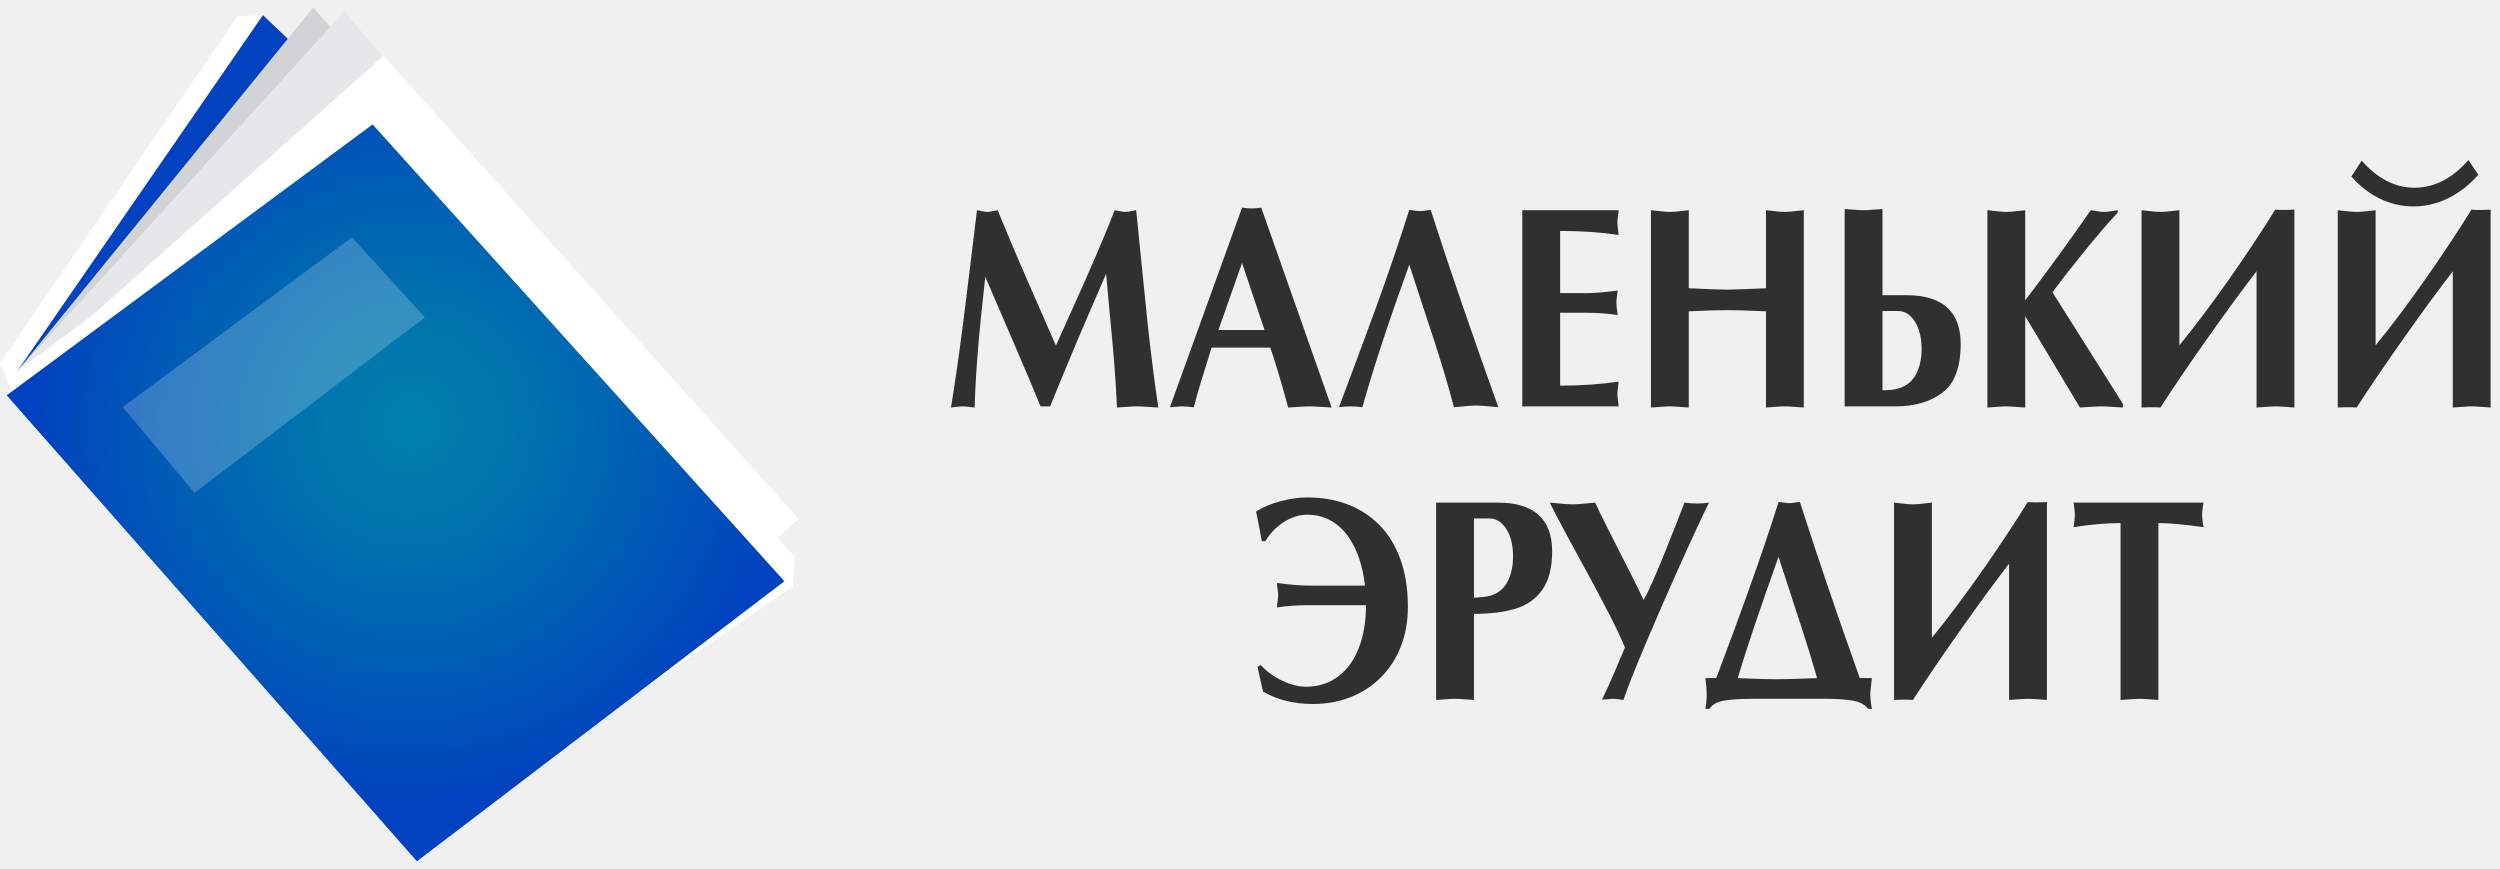
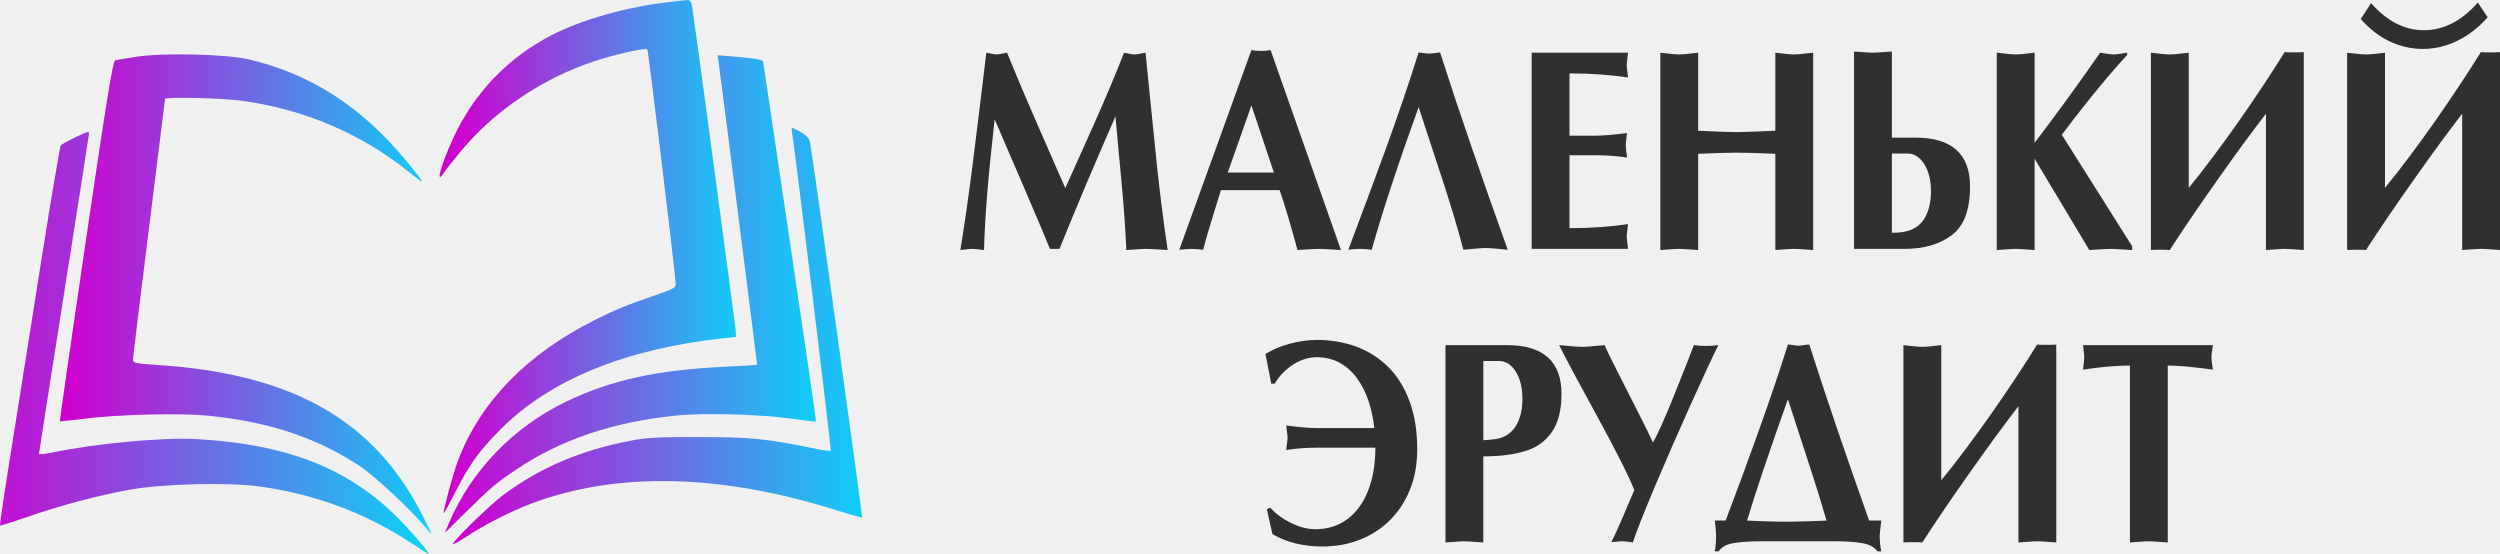
- <svg xmlns="http://www.w3.org/2000/svg" width="164" height="57" viewBox="0 0 164 57" fill="none">
-   <path d="M45.254 30.966L26.358 55.01L0 23.823L15.567 1.084L17.248 0.992L45.254 30.966Z" fill="white" />
-   <path d="M48.399 30.688L28.038 54.919L1.129 24.35L17.248 0.992L48.399 30.688Z" fill="url(#paint0_radial_20_28)" />
-   <path d="M49.612 33.18L28.038 54.919L1.129 24.35L20.541 0.5L49.612 33.18Z" fill="#D1D3D4" />
-   <path d="M50.768 33.364L28.038 54.919L1.129 24.35L22.584 0.752L50.768 33.364Z" fill="#E6E7E8" />
-   <path d="M52.385 34.05L27.349 56.263L0.44 25.695L25.158 3.662L52.385 34.05Z" fill="white" />
-   <path d="M28.038 54.919L26.35 55.03L0.15 23.837L1.129 24.35L21.427 9.384L28.038 54.919Z" fill="white" />
-   <path d="M52.147 36.548L52.02 38.465L28.038 54.919L1.129 24.35L25.131 6.579L52.147 36.548Z" fill="white" />
-   <path d="M0 23.823L1.002 26.268L2.149 26.833L2.76 25.324" fill="white" />
-   <path d="M51.457 38.129L27.349 56.5L0.44 25.932L24.442 8.161L51.457 38.129Z" fill="url(#paint1_radial_20_28)" />
-   <g style="mix-blend-mode:screen" opacity="0.21">
-     <path d="M27.87 20.819L12.763 32.33L8.049 26.704L23.088 15.568L27.87 20.819Z" fill="white" />
+ <svg xmlns="http://www.w3.org/2000/svg" xmlns:xlink="http://www.w3.org/1999/xlink" id="_Слой_1" data-name="Слой 1" viewBox="0 0 164 36.334">
+   <defs>
+     <style>
+       .cls-1 {
+         fill: url(#_Безымянный_градиент_5-5);
+       }
+ 
+       .cls-2 {
+         fill: #303030;
+       }
+ 
+       .cls-3 {
+         clip-path: url(#clippath-1);
+       }
+ 
+       .cls-4 {
+         fill: url(#_Безымянный_градиент_5-4);
+       }
+ 
+       .cls-5 {
+         fill: url(#_Безымянный_градиент_5-3);
+       }
+ 
+       .cls-6 {
+         clip-path: url(#clippath);
+       }
+ 
+       .cls-7 {
+         fill: none;
+       }
+ 
+       .cls-8 {
+         fill: url(#_Безымянный_градиент_5);
+       }
+ 
+       .cls-9 {
+         fill: url(#_Безымянный_градиент_5-2);
+       }
+     </style>
+     <clipPath id="clippath">
+       <rect class="cls-7" x="63" y=".167" width="101" height="36" />
+     </clipPath>
+     <clipPath id="clippath-1">
+       <rect class="cls-7" x="0" width="56.556" height="36.334" />
+     </clipPath>
+     <linearGradient id="_Безымянный_градиент_5" data-name="Безымянный градиент 5" x1="-449.198" y1="313.603" x2="-449.137" y2="313.603" gradientTransform="translate(142144.681 99233.462) scale(316.377 -316.377)" gradientUnits="userSpaceOnUse">
+       <stop offset="0" stop-color="#ce02cf" />
+       <stop offset="1" stop-color="#0ed0f8" />
+     </linearGradient>
+     <linearGradient id="_Безымянный_градиент_5-2" data-name="Безымянный градиент 5" x1="-448.198" y1="313.71" x2="-448.137" y2="313.71" gradientTransform="translate(177556.728 124294.926) scale(396.148 -396.148)" xlink:href="#_Безымянный_градиент_5" />
+     <linearGradient id="_Безымянный_градиент_5-3" data-name="Безымянный градиент 5" x1="-449.172" y1="313.711" x2="-449.11" y2="313.711" gradientTransform="translate(177866.014 124224.045) scale(395.922 -395.922)" xlink:href="#_Безымянный_градиент_5" />
+     <linearGradient id="_Безымянный_градиент_5-4" data-name="Безымянный градиент 5" x1="-449.175" y1="313.803" x2="-449.113" y2="313.803" gradientTransform="translate(196080.481 136987.09) scale(436.469 -436.469)" xlink:href="#_Безымянный_градиент_5" />
+     <linearGradient id="_Безымянный_градиент_5-5" data-name="Безымянный градиент 5" x1="-448.175" y1="313.812" x2="-448.113" y2="313.812" gradientTransform="translate(204983.554 143551.954) scale(457.374 -457.374)" xlink:href="#_Безымянный_градиент_5" />
+   </defs>
+   <g class="cls-6">
+     <path class="cls-2" d="m142.205,35.585c-.138-.006-.347-.022-.626-.044-.281-.022-.485-.032-.615-.032-.135,0-.342.01-.617.032-.279.022-.486.038-.624.044v-11.604c-.904,0-1.93.088-3.077.268.055-.447.08-.718.08-.813,0-.091-.025-.356-.08-.797h8.521c-.016.116-.03.217-.047.299-.013.085-.027.173-.035.268-.009.094-.014.17-.014.23s.005.139.014.236c.008.098.022.189.035.274.017.085.031.186.047.302-1.299-.18-2.286-.268-2.962-.268v11.604Zm-17.34-12.945c.182.019.344.038.482.053.138.019.276.032.414.044.138.009.251.016.342.016s.209-.006.353-.016c.14-.013.281-.025.414-.044.135-.016.295-.035.477-.053v8.863c.504-.611,1.045-1.301,1.621-2.073.577-.769,1.125-1.531,1.652-2.277.524-.75,1.059-1.531,1.597-2.343.54-.813,1.015-1.55,1.417-2.208.111.013.287.019.53.019.331,0,.573-.006.728-.019v12.983c-.133-.006-.337-.022-.618-.044-.279-.022-.491-.032-.64-.032-.129,0-.331.01-.606.032-.274.022-.48.038-.618.044v-8.939c-.485.63-.974,1.282-1.467,1.953-.494.674-1.057,1.458-1.691,2.356-.634.894-1.213,1.729-1.737,2.501-.524.769-.993,1.481-1.412,2.129-.122-.013-.292-.019-.513-.019-.317,0-.557.006-.725.019v-12.945h0Zm-5.047,11.512c-.317-1.112-.676-2.274-1.073-3.484-.397-1.209-.882-2.702-1.459-4.476-1.243,3.493-2.137,6.145-2.677,7.959.253.009.631.025,1.133.044.502.019.954.028,1.362.028.442,0,.935-.009,1.481-.028.549-.019.96-.035,1.233-.044Zm-6.616-.003c.48-1.273.861-2.293,1.145-3.062.284-.765.615-1.676.992-2.731.378-1.052.734-2.076,1.068-3.065.336-.992.628-1.887.88-2.69.096,0,.218.013.364.038.143.025.253.038.331.038.085,0,.201-.013.35-.038.149-.025.267-.038.358-.038,1.092,3.417,2.4,7.267,3.925,11.547h.794c-.066.595-.102.929-.102,1.001,0,.312.036.652.102,1.018h-.251c-.199-.277-.535-.46-1.009-.539-.475-.079-1.04-.12-1.699-.12h-4.884c-.742,0-1.346.038-1.815.113-.471.076-.808.258-1.012.545h-.251c.058-.28.086-.621.086-1.018,0-.258-.028-.592-.086-1.001h.714Zm-5.99-2.003c-.223-.545-.551-1.247-.992-2.11-.442-.863-.908-1.745-1.401-2.646-.494-.904-.979-1.799-1.462-2.69-.48-.891-.839-1.578-1.076-2.06.221.019.411.035.566.05.157.016.32.031.494.044.17.013.314.019.427.019.11,0,.248-.006.414-.016.165-.013.331-.025.499-.044.165-.016.358-.035.579-.054.13.302.414.888.855,1.758.438.873.893,1.761,1.357,2.674.466.91.786,1.562.962,1.956.155-.265.345-.652.571-1.159.226-.507.48-1.109.761-1.802.281-.693.549-1.364.8-2.006.248-.646.433-1.118.552-1.421.267.038.537.057.813.057.248,0,.51-.019.792-.057-.447.907-1.071,2.249-1.87,4.025-.797,1.773-1.556,3.509-2.273,5.203-.717,1.698-1.205,2.936-1.467,3.717-.049-.006-.157-.022-.319-.044-.163-.022-.287-.032-.376-.032-.082,0-.206.009-.369.028-.166.019-.279.029-.342.029.209-.419.469-.992.78-1.717.315-.727.555-1.294.725-1.704h0Zm-9.906-3.269c.486-.025.849-.069,1.089-.132.507-.158.88-.469,1.117-.929.24-.46.359-1.005.359-1.638,0-.74-.146-1.342-.441-1.805-.295-.463-.662-.693-1.098-.693h-1.026v5.197Zm0,6.709c-.143-.006-.35-.022-.623-.044-.273-.022-.48-.032-.62-.032s-.35.01-.621.032c-.273.022-.477.038-.618.044v-12.945h4.073c1.161,0,2.04.268,2.639.8.598.536.899,1.333.899,2.394,0,1.068-.213,1.906-.635,2.51-.424.605-1.009,1.024-1.756,1.25-.747.227-1.66.343-2.739.343v5.647h0Zm-10.888-6.218c-.717,0-1.398.05-2.035.151,0-.091.014-.227.041-.41.025-.18.039-.315.039-.406,0-.079-.014-.208-.039-.39-.027-.18-.041-.315-.041-.4.885.114,1.564.17,2.035.17h3.737c-.066-.621-.193-1.209-.375-1.761-.185-.554-.43-1.046-.742-1.484-.312-.434-.689-.778-1.139-1.03-.45-.249-.96-.375-1.533-.375-.518,0-1.029.161-1.531.479-.502.321-.907.74-1.216,1.257h-.229c-.061-.306-.124-.643-.19-1.008-.069-.369-.13-.68-.19-.935.463-.293,1.001-.52,1.61-.68.612-.164,1.2-.246,1.762-.246.927,0,1.787.145,2.579.435.794.293,1.492.734,2.093,1.323.601.592,1.073,1.342,1.409,2.255.339.91.507,1.965.507,3.166,0,.954-.154,1.824-.463,2.605-.309.784-.744,1.458-1.31,2.022-.565.567-1.23.999-1.991,1.298-.761.299-1.583.447-2.46.447-1.252,0-2.344-.271-3.276-.813l-.364-1.628.218-.11c.378.413.841.753,1.39,1.017.549.268,1.073.4,1.572.4.814,0,1.517-.223,2.115-.674.596-.447,1.048-1.077,1.36-1.89.309-.809.463-1.739.463-2.784h-3.806ZM155.542.205c1.04,1.184,2.193,1.776,3.458,1.776,1.305,0,2.485-.605,3.544-1.814l.648.967c-.389.441-.816.819-1.282,1.134-.466.315-.949.548-1.448.706-.499.158-1.007.236-1.525.236-.742,0-1.462-.164-2.16-.488-.694-.328-1.334-.819-1.913-1.477l.678-1.039h0Zm-1.569,3.254c.182.019.345.038.483.054.138.016.275.032.413.041.138.013.251.016.342.016s.21-.003.353-.016c.141-.009.281-.025.414-.041.135-.016.295-.035.477-.054v8.86c.505-.611,1.045-1.301,1.622-2.073.576-.769,1.125-1.531,1.651-2.277.524-.75,1.059-1.531,1.597-2.343.541-.813,1.015-1.55,1.417-2.208.111.016.287.022.53.022.331,0,.574-.006.728-.022v12.983c-.132-.006-.336-.022-.618-.044-.278-.022-.491-.031-.64-.031-.129,0-.331.01-.606.031-.273.022-.48.038-.618.044V7.462c-.485.63-.973,1.282-1.467,1.953-.494.674-1.056,1.458-1.691,2.356-.634.894-1.213,1.729-1.737,2.501-.524.769-.993,1.48-1.412,2.129-.121-.013-.292-.019-.513-.019-.317,0-.557.006-.725.019V3.459h0Zm-12.873-.003c.182.019.344.038.482.054.138.019.276.031.414.044.138.01.251.016.342.016s.21-.006.353-.016c.141-.013.281-.025.414-.044.135-.016.295-.035.477-.054v8.863c.504-.611,1.045-1.301,1.621-2.073.577-.769,1.126-1.531,1.652-2.277.524-.75,1.059-1.531,1.597-2.343.541-.813,1.015-1.55,1.417-2.208.111.013.287.019.53.019.331,0,.574-.006.728-.019v12.983c-.132-.006-.336-.022-.618-.044-.278-.022-.491-.031-.64-.031-.129,0-.331.01-.606.031-.273.022-.48.038-.618.044V7.462c-.485.63-.973,1.282-1.467,1.953-.494.674-1.056,1.458-1.691,2.356-.634.894-1.213,1.729-1.737,2.501-.524.769-.993,1.48-1.412,2.129-.121-.013-.292-.019-.513-.019-.317,0-.557.006-.725.019V3.456Zm-10.113,0c.052.003.229.022.538.06.306.035.54.054.7.054.091,0,.21-.006.353-.016.141-.013.281-.025.414-.044.135-.016.295-.035.477-.054v5.915c1.464-1.921,2.898-3.893,4.302-5.915.124.019.234.038.328.054.097.019.196.031.303.044.105.01.191.016.262.016.108,0,.273-.019.499-.054.227-.038.354-.057.378-.06v.148c-.755.822-1.544,1.745-2.368,2.769-.822,1.024-1.462,1.849-1.917,2.469l4.616,7.314v.246c-.146-.006-.383-.022-.714-.044-.333-.022-.562-.031-.692-.031-.146,0-.383.01-.714.031-.329.022-.56.038-.695.044l-3.588-5.991v5.991c-.143-.006-.35-.022-.623-.044-.273-.022-.48-.031-.621-.031-.132,0-.336.01-.606.031-.271.022-.48.038-.632.044V3.456Zm-6.881,11.815c.458,0,.822-.047,1.09-.135.507-.161.88-.469,1.117-.929.24-.46.358-1.008.358-1.641,0-.737-.146-1.339-.441-1.802-.295-.463-.662-.693-1.098-.693h-1.026v5.2Zm0-6.24h1.589c1.161,0,2.041.268,2.642.8.598.536.899,1.332.899,2.394,0,1.534-.4,2.602-1.197,3.2-.797.601-1.826.901-3.086.901h-3.328V3.38c.14.006.336.019.59.041.256.022.471.035.648.035.176,0,.391-.013.645-.035.257-.022.455-.035.599-.041v5.651h0Zm-15.189-5.575c.182.019.344.038.482.054.138.019.276.031.414.044.138.01.251.016.342.016s.21-.006.353-.016c.141-.013.281-.025.414-.044.135-.016.295-.035.477-.054v5.121c1.373.063,2.217.091,2.528.091.254,0,1.098-.028,2.535-.091V3.456c.182.019.342.038.474.054.135.019.27.031.408.044.141.01.254.016.342.016.1,0,.224-.006.37-.019.149-.013.286-.028.416-.044.133-.016.29-.032.472-.05v12.945c-.133-.006-.337-.022-.618-.044-.278-.022-.491-.031-.64-.031-.129,0-.331.01-.607.031-.273.022-.479.038-.617.044v-6.312c-1.148-.051-1.991-.076-2.535-.076-.587,0-1.428.025-2.528.076v6.312c-.144-.006-.351-.022-.624-.044-.273-.022-.48-.031-.62-.031-.135,0-.342.01-.618.031-.273.022-.48.038-.62.044V3.456Zm-2.118,0c-.055.46-.086.731-.086.813,0,.079.031.35.086.813-1.164-.176-2.444-.265-3.839-.265v4.082h1.737c.466,0,1.145-.057,2.038-.17-.057.388-.085.652-.085.791,0,.129.028.403.085.816-.645-.101-1.323-.151-2.038-.151h-1.737v4.781c1.395,0,2.675-.088,3.839-.265-.055.463-.086.734-.086.813,0,.082.031.353.086.813h-6.321V3.456h6.321Zm-13.042.057c.044,0,.097-.003.16-.006.063-.006.127-.013.193-.022.063-.01.121-.019.171-.025.05-.01.113-.016.188-.022.369,1.146.7,2.158.99,3.033.292.873.656,1.953,1.1,3.241.441,1.288.789,2.29,1.045,3.008.254.718.687,1.94,1.302,3.663-.204-.019-.389-.038-.551-.054-.163-.019-.328-.031-.494-.041-.168-.013-.303-.019-.408-.019s-.243.006-.416.019c-.174.013-.339.028-.499.044-.157.016-.339.031-.543.05-.185-.712-.395-1.458-.629-2.239-.237-.784-.45-1.465-.64-2.047-.19-.583-.455-1.386-.794-2.413-.342-1.027-.632-1.912-.869-2.655-1.34,3.707-2.366,6.826-3.078,9.355-.262-.038-.521-.057-.778-.057s-.51.019-.758.057c.469-1.25.896-2.394,1.288-3.436.389-1.039.767-2.066,1.133-3.071.364-1.005.734-2.047,1.103-3.128.372-1.077.734-2.183,1.089-3.31.016,0,.113.013.29.038.176.025.312.038.406.038h0Zm-10.19,7.805l-1.473-4.403-1.553,4.403h3.025Zm-3.475,1.153c-.097.328-.232.772-.408,1.323-.174.554-.325,1.043-.447,1.465-.124.419-.226.794-.303,1.124-.071-.006-.196-.019-.375-.035-.179-.016-.312-.022-.4-.022-.091,0-.221.006-.395.022-.171.016-.306.028-.403.035l4.732-13.097c.215.038.422.057.629.057.204,0,.414-.019.629-.057l4.616,13.116c-.165-.006-.405-.022-.725-.044s-.557-.031-.717-.031c-.157,0-.394.01-.709.031-.314.022-.546.038-.698.044-.499-1.824-.891-3.134-1.175-3.931h-3.853Zm-6.357-9.015c.025.003.124.022.295.06.171.035.298.054.386.054.058,0,.132-.006.218-.019.088-.013.168-.028.243-.044.074-.016.165-.031.27-.05.138,1.367.284,2.791.43,4.274.149,1.484.259,2.564.331,3.244.072.68.168,1.515.292,2.507.124.992.257,1.965.4,2.92-.16-.006-.392-.022-.698-.044-.306-.022-.535-.031-.692-.031s-.378.01-.662.031c-.287.022-.507.038-.662.044-.03-.706-.072-1.439-.127-2.202-.055-.762-.113-1.455-.171-2.079-.058-.624-.118-1.272-.182-1.946-.063-.677-.141-1.524-.232-2.542-.207.482-.502,1.159-.885,2.041-.383.879-.709,1.638-.979,2.28-.27.642-.59,1.408-.96,2.299-.369.895-.651,1.584-.849,2.073h-.629c-.179-.447-.458-1.121-.844-2.028-.383-.904-.678-1.6-.888-2.079-.21-.482-.527-1.216-.951-2.205-.425-.986-.739-1.717-.94-2.192-.425,3.739-.656,6.599-.695,8.58-.086-.006-.215-.022-.389-.044-.171-.022-.301-.031-.386-.031-.088,0-.218.01-.383.031-.166.022-.298.038-.397.044.278-1.71.538-3.518.781-5.421.243-1.903.549-4.41.924-7.525.102.019.188.034.259.05.069.016.143.032.221.044.08.013.146.019.199.019s.119-.006.204-.019c.086-.013.163-.028.229-.044.066-.016.149-.031.245-.05.369.901.668,1.619.896,2.158.226.536.527,1.238.902,2.101.375.863.733,1.682,1.078,2.463.342.781.659,1.499.946,2.161.083-.183.331-.731.739-1.641.411-.907.791-1.764,1.15-2.567.356-.803.706-1.61,1.048-2.419.342-.806.648-1.559.916-2.255h0Z" />
  </g>
-   <g clip-path="url(#clip0_20_28)">
-     <path d="M141.59 45.917C141.452 45.911 141.243 45.895 140.964 45.873C140.683 45.851 140.479 45.842 140.349 45.842C140.214 45.842 140.007 45.851 139.732 45.873C139.453 45.895 139.246 45.911 139.108 45.917V34.314C138.204 34.314 137.178 34.402 136.031 34.581C136.086 34.134 136.111 33.863 136.111 33.769C136.111 33.677 136.086 33.413 136.031 32.972H144.552C144.536 33.088 144.522 33.189 144.505 33.271C144.492 33.356 144.478 33.444 144.47 33.539C144.461 33.633 144.456 33.709 144.456 33.769C144.456 33.828 144.461 33.907 144.47 34.005C144.478 34.102 144.492 34.194 144.505 34.279C144.522 34.364 144.536 34.465 144.552 34.581C143.253 34.402 142.266 34.313 141.59 34.313V45.917ZM124.25 32.972C124.432 32.991 124.594 33.01 124.732 33.025C124.87 33.044 125.008 33.057 125.146 33.069C125.284 33.079 125.397 33.085 125.488 33.085C125.579 33.085 125.697 33.079 125.841 33.069C125.981 33.057 126.122 33.044 126.255 33.025C126.39 33.01 126.55 32.991 126.732 32.972V41.835C127.236 41.224 127.777 40.534 128.353 39.763C128.93 38.994 129.478 38.232 130.005 37.485C130.529 36.736 131.064 35.955 131.602 35.142C132.142 34.329 132.617 33.592 133.019 32.934C133.13 32.947 133.306 32.953 133.549 32.953C133.88 32.953 134.122 32.947 134.277 32.934V45.917C134.144 45.911 133.94 45.895 133.659 45.873C133.38 45.851 133.168 45.842 133.019 45.842C132.89 45.842 132.688 45.851 132.413 45.873C132.139 45.895 131.933 45.911 131.795 45.917V36.978C131.31 37.608 130.821 38.26 130.328 38.931C129.834 39.605 129.271 40.389 128.637 41.287C128.003 42.182 127.424 43.016 126.9 43.788C126.376 44.556 125.907 45.268 125.488 45.917C125.366 45.904 125.196 45.898 124.975 45.898C124.658 45.898 124.418 45.904 124.25 45.917V32.972L124.25 32.972ZM119.203 44.484C118.886 43.372 118.527 42.21 118.13 41C117.733 39.791 117.248 38.298 116.671 36.525C115.428 40.018 114.534 42.67 113.994 44.484C114.247 44.494 114.625 44.509 115.127 44.528C115.629 44.547 116.081 44.556 116.489 44.556C116.931 44.556 117.424 44.547 117.97 44.528C118.519 44.509 118.93 44.494 119.203 44.484ZM112.587 44.481C113.067 43.208 113.448 42.188 113.732 41.419C114.016 40.654 114.347 39.744 114.724 38.689C115.102 37.636 115.458 36.613 115.792 35.624C116.128 34.632 116.42 33.737 116.672 32.934C116.768 32.934 116.89 32.947 117.036 32.972C117.179 32.997 117.289 33.01 117.367 33.01C117.452 33.01 117.568 32.997 117.717 32.972C117.866 32.947 117.984 32.934 118.075 32.934C119.167 36.351 120.475 40.2 122 44.481H122.794C122.728 45.076 122.692 45.41 122.692 45.483C122.692 45.794 122.728 46.135 122.794 46.5H122.543C122.344 46.223 122.008 46.04 121.534 45.961C121.059 45.883 120.494 45.842 119.835 45.842H114.951C114.209 45.842 113.605 45.879 113.136 45.955C112.665 46.031 112.328 46.213 112.124 46.5H111.873C111.931 46.219 111.959 45.879 111.959 45.482C111.959 45.224 111.931 44.89 111.873 44.481H112.587L112.587 44.481ZM106.597 42.478C106.374 41.933 106.046 41.23 105.605 40.367C105.163 39.504 104.697 38.623 104.204 37.722C103.71 36.818 103.225 35.923 102.742 35.032C102.262 34.141 101.903 33.454 101.666 32.972C101.887 32.991 102.077 33.007 102.232 33.022C102.389 33.038 102.552 33.054 102.726 33.066C102.896 33.079 103.04 33.085 103.153 33.085C103.263 33.085 103.401 33.079 103.567 33.069C103.732 33.057 103.898 33.044 104.066 33.026C104.231 33.01 104.424 32.991 104.645 32.972C104.775 33.274 105.059 33.86 105.5 34.73C105.938 35.602 106.393 36.49 106.857 37.404C107.323 38.314 107.643 38.966 107.819 39.36C107.974 39.095 108.164 38.708 108.39 38.2C108.616 37.694 108.87 37.092 109.151 36.399C109.432 35.706 109.7 35.035 109.951 34.393C110.199 33.747 110.384 33.275 110.503 32.972C110.77 33.01 111.04 33.029 111.316 33.029C111.564 33.029 111.826 33.01 112.108 32.972C111.661 33.879 111.037 35.221 110.238 36.997C109.441 38.771 108.682 40.506 107.965 42.201C107.248 43.898 106.76 45.136 106.498 45.917C106.449 45.911 106.341 45.895 106.179 45.873C106.016 45.851 105.892 45.842 105.803 45.842C105.721 45.842 105.597 45.851 105.434 45.87C105.268 45.889 105.155 45.899 105.092 45.899C105.301 45.48 105.561 44.906 105.872 44.182C106.187 43.455 106.427 42.888 106.597 42.478L106.597 42.478ZM96.691 39.208C97.177 39.183 97.541 39.139 97.781 39.076C98.288 38.919 98.661 38.607 98.898 38.147C99.138 37.687 99.256 37.142 99.256 36.509C99.256 35.769 99.11 35.167 98.815 34.704C98.52 34.241 98.153 34.011 97.717 34.011H96.691V39.208ZM96.691 45.917C96.548 45.911 96.341 45.895 96.068 45.873C95.795 45.851 95.588 45.842 95.448 45.842C95.307 45.842 95.097 45.851 94.827 45.873C94.554 45.895 94.35 45.911 94.209 45.917V32.972H98.283C99.444 32.972 100.323 33.239 100.922 33.772C101.52 34.307 101.821 35.104 101.821 36.166C101.821 37.233 101.608 38.071 101.186 38.676C100.762 39.281 100.177 39.7 99.43 39.926C98.682 40.153 97.77 40.27 96.691 40.27V45.917L96.691 45.917ZM85.804 39.7C85.087 39.7 84.406 39.75 83.769 39.851C83.769 39.76 83.782 39.624 83.81 39.441C83.835 39.262 83.849 39.127 83.849 39.035C83.849 38.956 83.835 38.827 83.81 38.645C83.782 38.465 83.769 38.33 83.769 38.245C84.654 38.358 85.332 38.415 85.804 38.415H89.541C89.474 37.794 89.348 37.205 89.165 36.654C88.981 36.1 88.735 35.608 88.424 35.17C88.112 34.736 87.734 34.392 87.285 34.141C86.835 33.892 86.325 33.766 85.751 33.766C85.233 33.766 84.723 33.926 84.221 34.245C83.719 34.566 83.314 34.985 83.005 35.501H82.776C82.715 35.196 82.652 34.859 82.585 34.493C82.517 34.125 82.456 33.813 82.395 33.558C82.858 33.265 83.396 33.038 84.006 32.878C84.618 32.714 85.205 32.632 85.768 32.632C86.695 32.632 87.555 32.777 88.347 33.067C89.141 33.36 89.838 33.801 90.44 34.39C91.041 34.982 91.513 35.731 91.849 36.645C92.188 37.555 92.356 38.61 92.356 39.81C92.356 40.765 92.202 41.634 91.893 42.415C91.584 43.2 91.149 43.874 90.583 44.438C90.018 45.004 89.353 45.436 88.592 45.735C87.831 46.034 87.009 46.182 86.132 46.182C84.88 46.182 83.788 45.911 82.856 45.37L82.492 43.741L82.71 43.631C83.088 44.044 83.551 44.384 84.1 44.648C84.649 44.916 85.173 45.048 85.672 45.048C86.486 45.048 87.189 44.825 87.787 44.374C88.383 43.927 88.835 43.297 89.147 42.484C89.456 41.675 89.61 40.746 89.61 39.7H85.804L85.804 39.7ZM154.927 10.538C155.967 11.722 157.12 12.314 158.385 12.314C159.69 12.314 160.87 11.71 161.929 10.5L162.577 11.467C162.188 11.908 161.761 12.286 161.295 12.601C160.829 12.916 160.346 13.149 159.847 13.306C159.348 13.464 158.84 13.543 158.322 13.543C157.58 13.543 156.86 13.379 156.162 13.054C155.468 12.727 154.828 12.235 154.249 11.577L154.927 10.538L154.927 10.538ZM153.358 13.792C153.54 13.81 153.703 13.829 153.841 13.845C153.979 13.861 154.116 13.877 154.254 13.886C154.392 13.899 154.505 13.902 154.596 13.902C154.687 13.902 154.806 13.899 154.949 13.886C155.09 13.877 155.23 13.861 155.363 13.845C155.498 13.829 155.658 13.81 155.84 13.792V22.652C156.345 22.041 156.885 21.351 157.462 20.579C158.038 19.811 158.587 19.049 159.113 18.302C159.637 17.552 160.172 16.771 160.71 15.959C161.251 15.146 161.725 14.409 162.127 13.751C162.238 13.766 162.414 13.773 162.657 13.773C162.988 13.773 163.231 13.766 163.385 13.751V26.734C163.253 26.728 163.049 26.712 162.767 26.69C162.489 26.668 162.276 26.658 162.127 26.658C161.998 26.658 161.796 26.668 161.521 26.69C161.248 26.712 161.041 26.728 160.903 26.734V17.795C160.418 18.425 159.93 19.077 159.436 19.748C158.942 20.422 158.38 21.206 157.745 22.104C157.111 22.998 156.532 23.833 156.008 24.605C155.484 25.373 155.015 26.085 154.596 26.734C154.475 26.721 154.304 26.715 154.083 26.715C153.766 26.715 153.526 26.721 153.358 26.734V13.791L153.358 13.792ZM140.485 13.789C140.667 13.807 140.829 13.826 140.967 13.842C141.105 13.861 141.243 13.873 141.381 13.886C141.519 13.896 141.632 13.902 141.723 13.902C141.814 13.902 141.933 13.895 142.076 13.886C142.217 13.873 142.357 13.861 142.49 13.842C142.625 13.826 142.785 13.807 142.967 13.789V22.652C143.471 22.041 144.012 21.351 144.588 20.579C145.165 19.811 145.714 19.049 146.24 18.302C146.764 17.552 147.299 16.771 147.837 15.959C148.378 15.146 148.852 14.409 149.254 13.751C149.365 13.763 149.541 13.77 149.784 13.77C150.115 13.77 150.358 13.763 150.512 13.751V26.734C150.38 26.728 150.176 26.712 149.894 26.69C149.616 26.668 149.403 26.658 149.254 26.658C149.125 26.658 148.923 26.668 148.648 26.69C148.375 26.712 148.168 26.728 148.03 26.734V17.795C147.545 18.425 147.057 19.077 146.563 19.748C146.069 20.422 145.507 21.206 144.872 22.104C144.238 22.998 143.659 23.833 143.135 24.605C142.611 25.373 142.142 26.085 141.723 26.734C141.602 26.721 141.431 26.715 141.21 26.715C140.893 26.715 140.653 26.721 140.485 26.734V13.789ZM130.372 13.789C130.424 13.792 130.601 13.81 130.91 13.848C131.216 13.883 131.45 13.902 131.61 13.902C131.701 13.902 131.82 13.895 131.963 13.886C132.104 13.873 132.244 13.861 132.377 13.842C132.512 13.826 132.672 13.807 132.854 13.789V19.704C134.318 17.782 135.752 15.811 137.156 13.789C137.28 13.807 137.39 13.826 137.484 13.842C137.581 13.861 137.68 13.873 137.787 13.886C137.892 13.896 137.978 13.902 138.049 13.902C138.157 13.902 138.322 13.883 138.548 13.848C138.775 13.81 138.902 13.792 138.926 13.789V13.937C138.171 14.759 137.382 15.681 136.558 16.705C135.736 17.729 135.096 18.554 134.641 19.174L139.257 26.488V26.734C139.111 26.727 138.874 26.712 138.543 26.69C138.21 26.668 137.981 26.658 137.851 26.658C137.705 26.658 137.468 26.668 137.137 26.69C136.808 26.712 136.577 26.727 136.442 26.734L132.854 20.743V26.734C132.711 26.727 132.504 26.712 132.231 26.69C131.958 26.668 131.751 26.658 131.61 26.658C131.478 26.658 131.274 26.668 131.004 26.69C130.733 26.712 130.524 26.727 130.372 26.734V13.789ZM123.491 25.603C123.949 25.603 124.313 25.556 124.581 25.468C125.088 25.307 125.461 24.998 125.698 24.538C125.938 24.078 126.056 23.53 126.056 22.898C126.056 22.16 125.91 21.559 125.615 21.096C125.32 20.633 124.953 20.403 124.517 20.403H123.491V25.603ZM123.491 19.364H125.08C126.241 19.364 127.121 19.631 127.722 20.164C128.32 20.699 128.621 21.496 128.621 22.557C128.621 24.091 128.221 25.159 127.424 25.758C126.627 26.359 125.598 26.658 124.338 26.658H121.01V13.713C121.15 13.719 121.346 13.732 121.6 13.754C121.856 13.775 122.071 13.788 122.248 13.788C122.424 13.788 122.639 13.776 122.893 13.754C123.15 13.732 123.348 13.719 123.492 13.713V19.363L123.491 19.364ZM108.302 13.789C108.484 13.807 108.646 13.826 108.784 13.842C108.922 13.861 109.06 13.873 109.198 13.886C109.336 13.896 109.449 13.902 109.54 13.902C109.631 13.902 109.75 13.895 109.893 13.886C110.034 13.873 110.174 13.861 110.307 13.842C110.442 13.826 110.602 13.807 110.784 13.789V18.91C112.157 18.973 113.001 19.001 113.312 19.001C113.566 19.001 114.41 18.973 115.847 18.91V13.789C116.029 13.807 116.189 13.826 116.321 13.842C116.456 13.861 116.591 13.873 116.729 13.886C116.87 13.896 116.983 13.902 117.071 13.902C117.171 13.902 117.295 13.895 117.441 13.883C117.59 13.87 117.727 13.854 117.857 13.839C117.99 13.823 118.147 13.807 118.329 13.789V26.734C118.196 26.728 117.992 26.712 117.711 26.69C117.433 26.668 117.22 26.658 117.071 26.658C116.942 26.658 116.74 26.668 116.464 26.69C116.191 26.712 115.985 26.728 115.847 26.734V20.422C114.699 20.372 113.856 20.346 113.312 20.346C112.725 20.346 111.884 20.372 110.784 20.422V26.734C110.64 26.728 110.433 26.712 110.16 26.69C109.887 26.668 109.68 26.658 109.54 26.658C109.405 26.658 109.198 26.668 108.922 26.69C108.649 26.712 108.442 26.728 108.302 26.734V13.789ZM106.184 13.789C106.129 14.248 106.098 14.519 106.098 14.601C106.098 14.68 106.129 14.951 106.184 15.414C105.02 15.237 103.74 15.149 102.345 15.149V19.231H104.082C104.548 19.231 105.227 19.174 106.12 19.061C106.063 19.449 106.035 19.713 106.035 19.852C106.035 19.981 106.063 20.255 106.12 20.668C105.475 20.567 104.797 20.517 104.082 20.517H102.345V25.298C103.74 25.298 105.02 25.209 106.184 25.033C106.129 25.496 106.098 25.767 106.098 25.846C106.098 25.928 106.129 26.198 106.184 26.658H99.863V13.788L106.184 13.789ZM93.142 13.845C93.187 13.845 93.239 13.842 93.302 13.839C93.366 13.832 93.429 13.826 93.495 13.817C93.559 13.807 93.617 13.798 93.666 13.792C93.716 13.782 93.779 13.776 93.854 13.77C94.223 14.916 94.554 15.927 94.844 16.803C95.136 17.675 95.5 18.756 95.944 20.044C96.385 21.332 96.733 22.334 96.989 23.052C97.243 23.77 97.676 24.992 98.291 26.715C98.087 26.696 97.902 26.677 97.739 26.662C97.577 26.643 97.411 26.63 97.246 26.621C97.078 26.608 96.942 26.602 96.838 26.602C96.733 26.602 96.595 26.608 96.421 26.621C96.248 26.633 96.082 26.649 95.922 26.665C95.765 26.68 95.583 26.696 95.379 26.715C95.194 26.003 94.984 25.257 94.75 24.476C94.513 23.692 94.301 23.011 94.11 22.428C93.92 21.846 93.655 21.042 93.316 20.016C92.974 18.989 92.685 18.104 92.448 17.36C91.107 21.068 90.081 24.186 89.37 26.715C89.108 26.677 88.848 26.658 88.592 26.658C88.336 26.658 88.082 26.677 87.834 26.715C88.302 25.465 88.73 24.321 89.122 23.279C89.511 22.239 89.888 21.212 90.255 20.208C90.619 19.203 90.989 18.16 91.358 17.08C91.731 16.003 92.092 14.897 92.448 13.77C92.464 13.77 92.561 13.782 92.737 13.807C92.914 13.832 93.049 13.845 93.143 13.845H93.142ZM82.953 21.65L81.48 17.247L79.927 21.65H82.953ZM79.478 22.803C79.381 23.131 79.246 23.575 79.07 24.126C78.896 24.68 78.744 25.168 78.623 25.59C78.499 26.009 78.397 26.384 78.319 26.715C78.248 26.709 78.124 26.696 77.944 26.68C77.765 26.664 77.633 26.658 77.544 26.658C77.454 26.658 77.324 26.665 77.15 26.68C76.979 26.696 76.844 26.709 76.748 26.715L81.48 13.618C81.695 13.656 81.902 13.675 82.109 13.675C82.313 13.675 82.522 13.656 82.737 13.618L87.354 26.734C87.189 26.727 86.948 26.712 86.629 26.69C86.309 26.668 86.072 26.658 85.912 26.658C85.754 26.658 85.517 26.668 85.203 26.69C84.889 26.712 84.657 26.727 84.505 26.734C84.006 24.91 83.615 23.6 83.331 22.803H79.478L79.478 22.803ZM73.121 13.788C73.146 13.791 73.245 13.81 73.416 13.848C73.587 13.883 73.714 13.902 73.802 13.902C73.86 13.902 73.934 13.895 74.02 13.883C74.108 13.87 74.188 13.854 74.263 13.839C74.337 13.823 74.428 13.807 74.533 13.788C74.671 15.155 74.817 16.579 74.963 18.062C75.112 19.546 75.222 20.626 75.294 21.307C75.366 21.987 75.462 22.822 75.587 23.814C75.711 24.806 75.843 25.779 75.986 26.734C75.826 26.727 75.595 26.712 75.289 26.69C74.983 26.668 74.754 26.658 74.596 26.658C74.439 26.658 74.219 26.668 73.934 26.69C73.648 26.712 73.427 26.727 73.273 26.734C73.242 26.028 73.201 25.294 73.146 24.532C73.091 23.77 73.033 23.077 72.975 22.453C72.917 21.83 72.856 21.181 72.793 20.507C72.73 19.829 72.652 18.982 72.561 17.965C72.354 18.447 72.059 19.124 71.676 20.006C71.293 20.885 70.967 21.644 70.697 22.286C70.427 22.929 70.107 23.694 69.737 24.586C69.368 25.48 69.086 26.17 68.888 26.658H68.259C68.079 26.211 67.801 25.537 67.415 24.63C67.031 23.726 66.737 23.03 66.527 22.551C66.317 22.069 66 21.335 65.575 20.346C65.151 19.36 64.836 18.63 64.635 18.154C64.21 21.893 63.979 24.753 63.94 26.734C63.854 26.728 63.725 26.712 63.551 26.69C63.38 26.668 63.251 26.659 63.165 26.659C63.077 26.659 62.947 26.668 62.782 26.69C62.616 26.712 62.484 26.728 62.385 26.734C62.663 25.024 62.922 23.216 63.165 21.314C63.408 19.411 63.714 16.904 64.089 13.789C64.191 13.808 64.277 13.823 64.348 13.839C64.417 13.855 64.492 13.871 64.569 13.883C64.649 13.896 64.715 13.902 64.767 13.902C64.82 13.902 64.886 13.896 64.972 13.883C65.057 13.871 65.134 13.855 65.201 13.839C65.267 13.823 65.35 13.808 65.446 13.789C65.815 14.69 66.113 15.408 66.342 15.947C66.568 16.482 66.869 17.184 67.244 18.047C67.619 18.91 67.978 19.729 68.322 20.51C68.664 21.292 68.981 22.01 69.268 22.671C69.351 22.488 69.599 21.94 70.007 21.03C70.418 20.123 70.799 19.266 71.157 18.463C71.513 17.66 71.863 16.854 72.205 16.044C72.547 15.238 72.853 14.485 73.121 13.789V13.788Z" fill="#303030" />
+   <g class="cls-3">
+     <g id="Layer">
+       <g>
+         <path class="cls-8" d="m43.893.132c-2.69.302-5.695,1.142-7.663,2.152-2.9,1.483-5.131,3.805-6.508,6.797-.827,1.811-1.181,3.149-.59,2.231.131-.197.656-.866,1.168-1.47,2.178-2.598,5.288-4.684,8.608-5.8,1.43-.472,3.438-.932,3.556-.8.066.066,1.745,13.922,1.863,15.352.026.276-.118.354-1.417.8-1.876.643-2.585.945-3.871,1.588-4.501,2.257-7.532,5.38-9.001,9.251-.328.879-.997,3.359-.932,3.438.026.013.381-.63.787-1.443.879-1.732,1.561-2.677,2.939-4.055,3.228-3.254,8.162-5.275,14.604-5.983l.853-.092-.039-.525c-.052-.551-2.716-20.404-2.847-21.165-.052-.289-.144-.42-.302-.407-.118.013-.669.066-1.207.131Z" />
+         <path class="cls-9" d="m8.924,3.727c-.643.105-1.26.21-1.365.223-.157.026-.577,2.664-1.929,11.849-.958,6.495-1.719,11.823-1.706,11.836.013.013.709-.052,1.535-.157,2.204-.289,6.311-.394,8.188-.21,3.989.394,7.138,1.443,9.972,3.32,1.01.669,3.49,3.005,4.383,4.107.394.499.394.472-.171-.656-3.162-6.43-8.568-9.539-17.622-10.104-1.338-.092-1.483-.118-1.483-.354,0-.131.472-4.028,1.05-8.634.577-4.606,1.05-8.411,1.05-8.45,0-.157,3.648-.066,4.986.105,4.133.551,7.952,2.191,11.101,4.75.407.328.748.577.774.551.026-.026-.433-.63-1.037-1.352-2.926-3.556-6.272-5.695-10.314-6.653-1.509-.354-5.695-.446-7.414-.171Z" />
+         <path class="cls-5" d="m47.121,3.937c.052.289,2.546,19.879,2.546,19.984,0,.026-.905.079-1.994.131-4.553.21-7.571.866-10.537,2.296-3.451,1.653-6.233,4.54-7.676,7.952l-.276.656,1.352-1.338c1.693-1.666,2.021-1.942,3.359-2.834,2.887-1.942,6.311-3.097,10.392-3.517,1.837-.197,5.642-.092,7.729.21.814.118,1.496.197,1.509.171.026-.026-.748-5.327-1.706-11.783-.958-6.456-1.745-11.783-1.758-11.823,0-.118-.564-.223-1.863-.328l-1.128-.092.052.315Z" />
+         <path class="cls-4" d="m51.95,8.674c.144.63,2.598,20.85,2.546,20.903-.026.026-.604-.052-1.286-.197-2.965-.604-4.041-.709-7.348-.709-2.519-.013-3.477.039-4.422.223-3.307.63-5.97,1.758-8.385,3.543-.892.656-3.333,3.031-3.333,3.241,0,.066.394-.157.892-.485,1.05-.709,3.005-1.706,4.291-2.178,5.59-2.086,12.36-1.929,19.932.446.919.289,1.706.512,1.719.485.039-.039-3.228-23.632-3.412-24.577-.052-.289-.21-.472-.59-.695-.276-.157-.551-.289-.59-.289s-.039.131-.013.289Z" />
+         <path class="cls-1" d="m4.869,9.042c-.42.21-.814.42-.879.485-.052.052-.604,3.294-1.22,7.191-.617,3.897-1.509,9.474-1.968,12.4C.329,32.031-.025,34.445.001,34.471c.026.026.827-.223,1.798-.564,2.165-.748,4.671-1.417,6.731-1.785,2.231-.394,6.508-.499,8.595-.197,3.635.525,6.889,1.745,9.854,3.7.604.394,1.102.709,1.128.709.157,0-1.338-1.719-2.257-2.611-3.228-3.097-7.164-4.593-12.977-4.921-2.218-.118-6.6.289-9.421.879-.499.105-.892.144-.892.079,0-.052.735-4.776,1.64-10.484.905-5.708,1.64-10.445,1.64-10.51,0-.171-.105-.144-.971.276Z" />
+       </g>
+     </g>
  </g>
-   <defs>
-     <radialGradient id="paint0_radial_20_28" cx="0" cy="0" r="1" gradientUnits="userSpaceOnUse" gradientTransform="translate(37.7948 27.1863) rotate(-0.401) scale(24.8786 25.7663)">
-       <stop stop-color="#0080AA" />
-       <stop offset="0.245" stop-color="#0076AD" />
-       <stop offset="0.65" stop-color="#005DB5" />
-       <stop offset="1" stop-color="#0042BF" />
-     </radialGradient>
-     <radialGradient id="paint1_radial_20_28" cx="0" cy="0" r="1" gradientUnits="userSpaceOnUse" gradientTransform="translate(26.9245 27.7847) rotate(-74.144) scale(24.7336 24.4101)">
-       <stop stop-color="#0080AA" />
-       <stop offset="0.245" stop-color="#0076AD" />
-       <stop offset="0.65" stop-color="#005DB5" />
-       <stop offset="1" stop-color="#0042BF" />
-     </radialGradient>
-     <clipPath id="clip0_20_28">
-       <rect width="101" height="36" fill="white" transform="translate(62.3853 10.5)" />
-     </clipPath>
-   </defs>
</svg>
